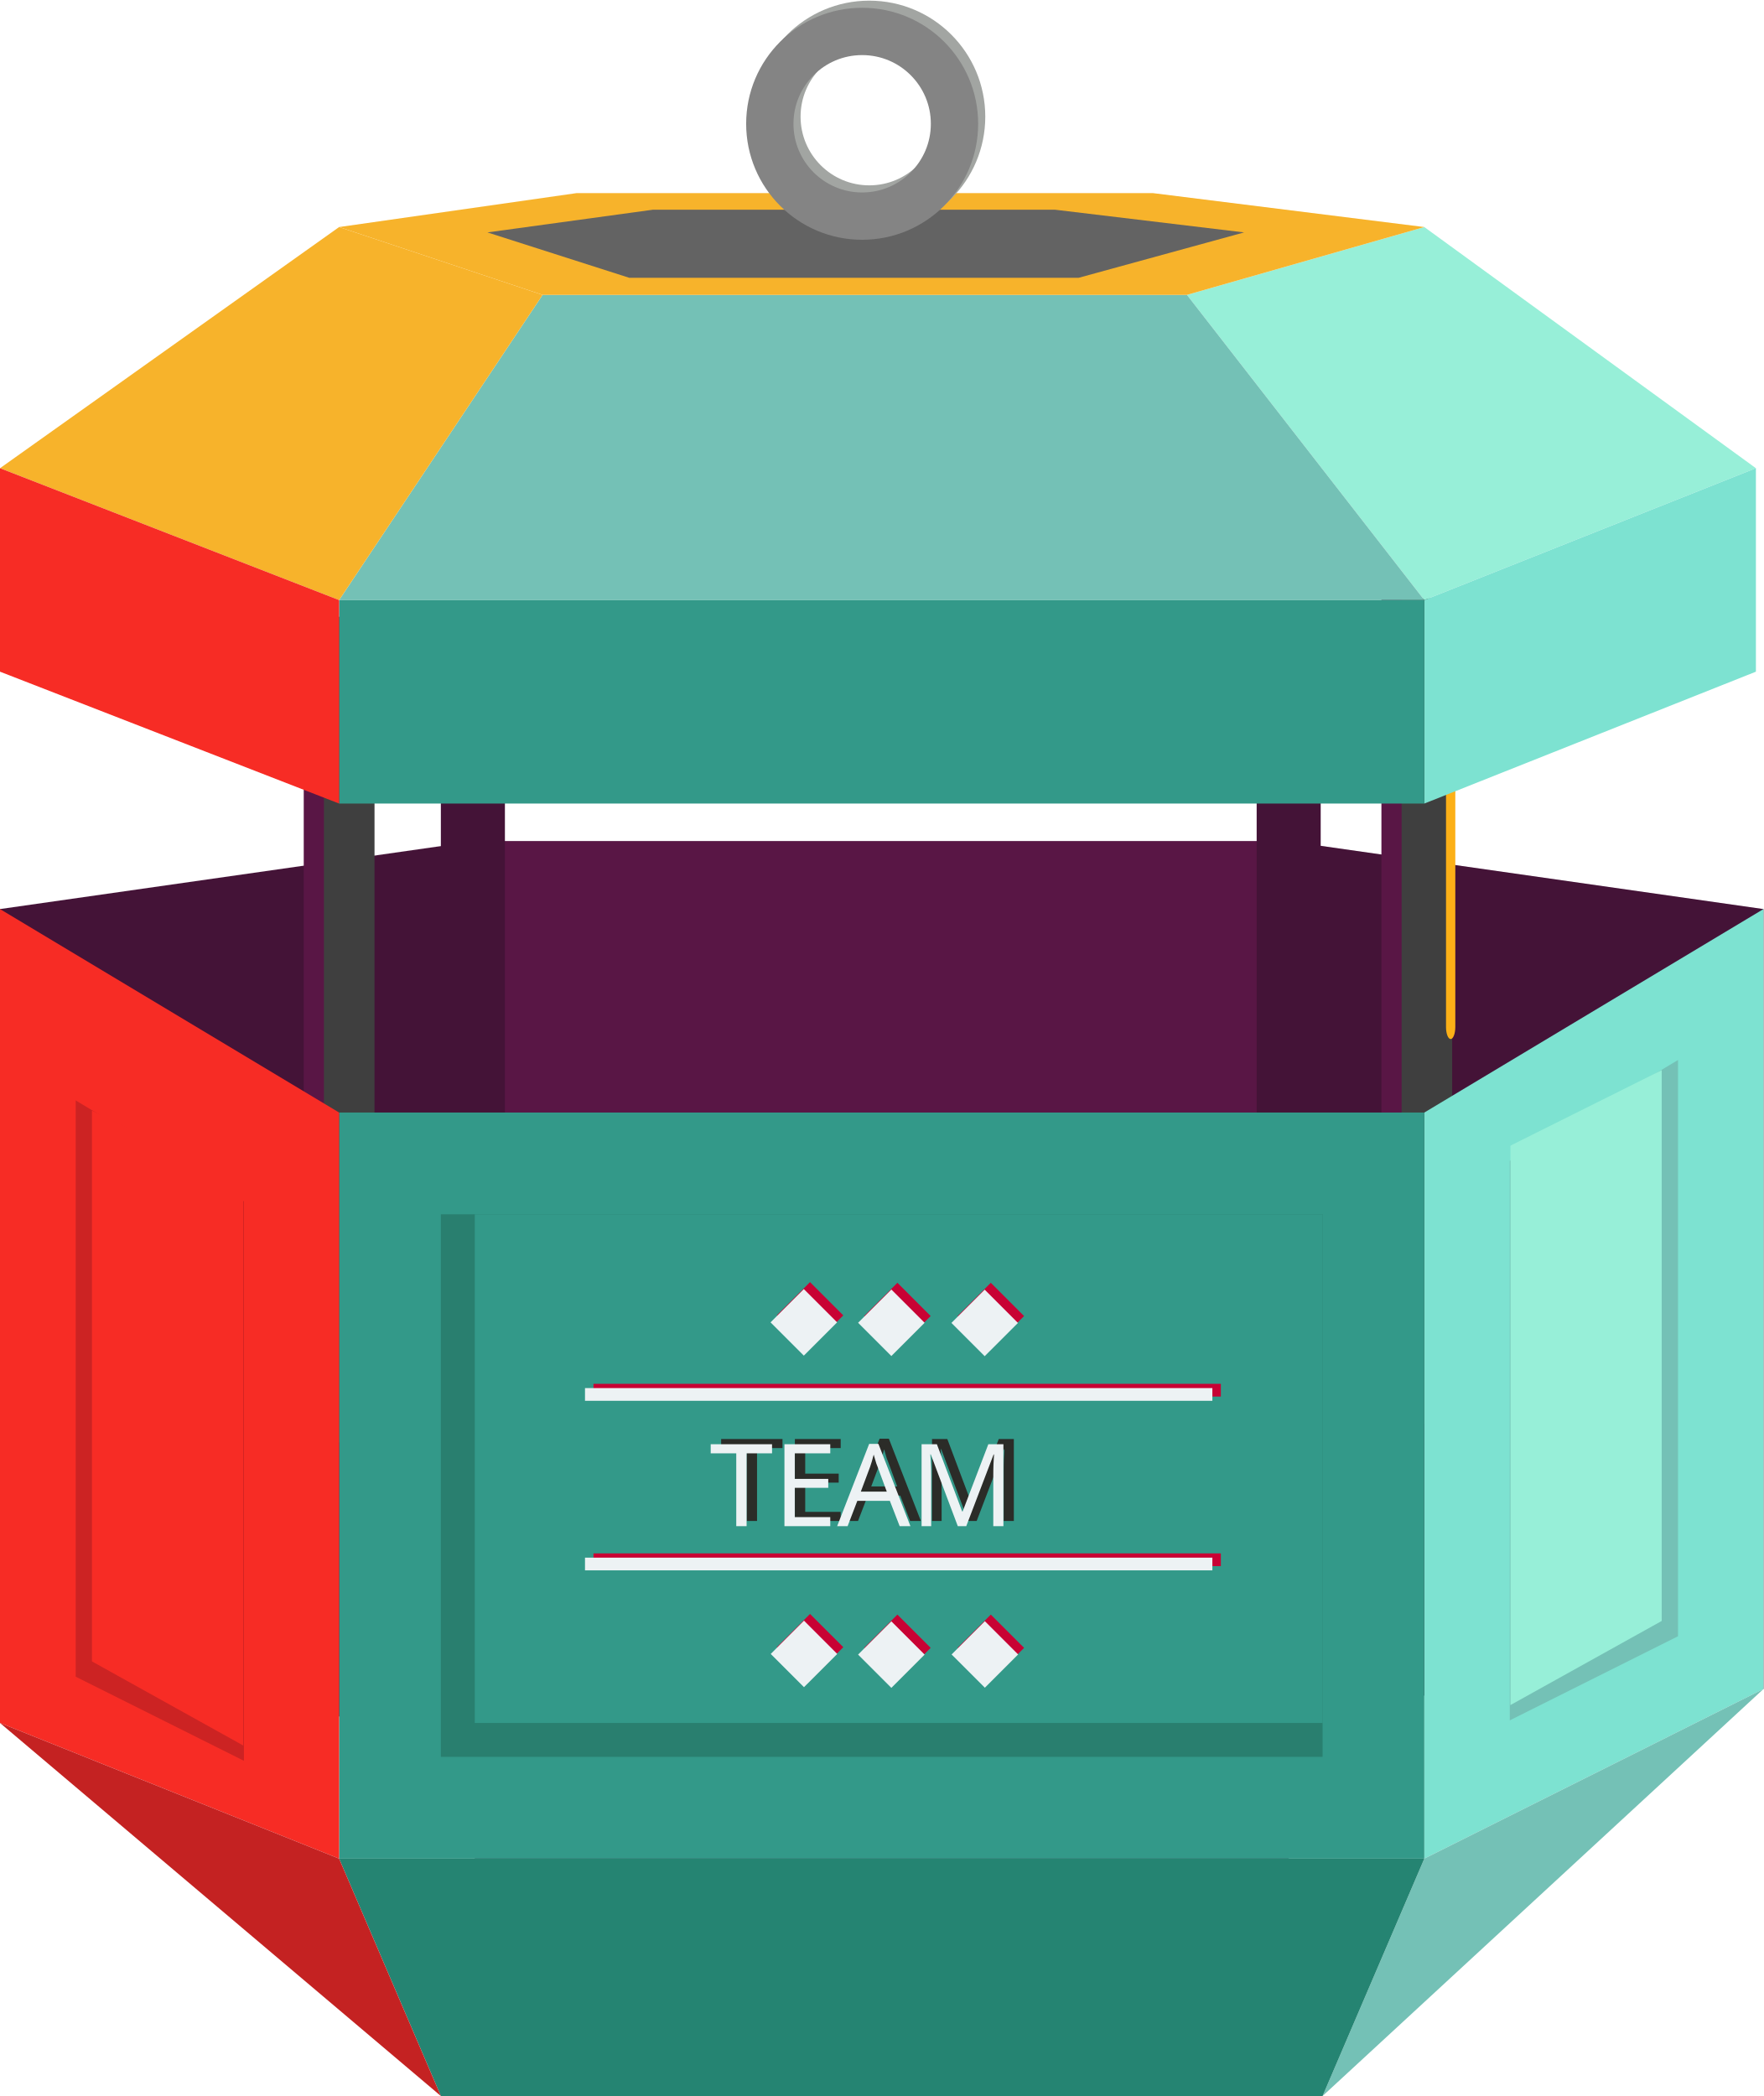
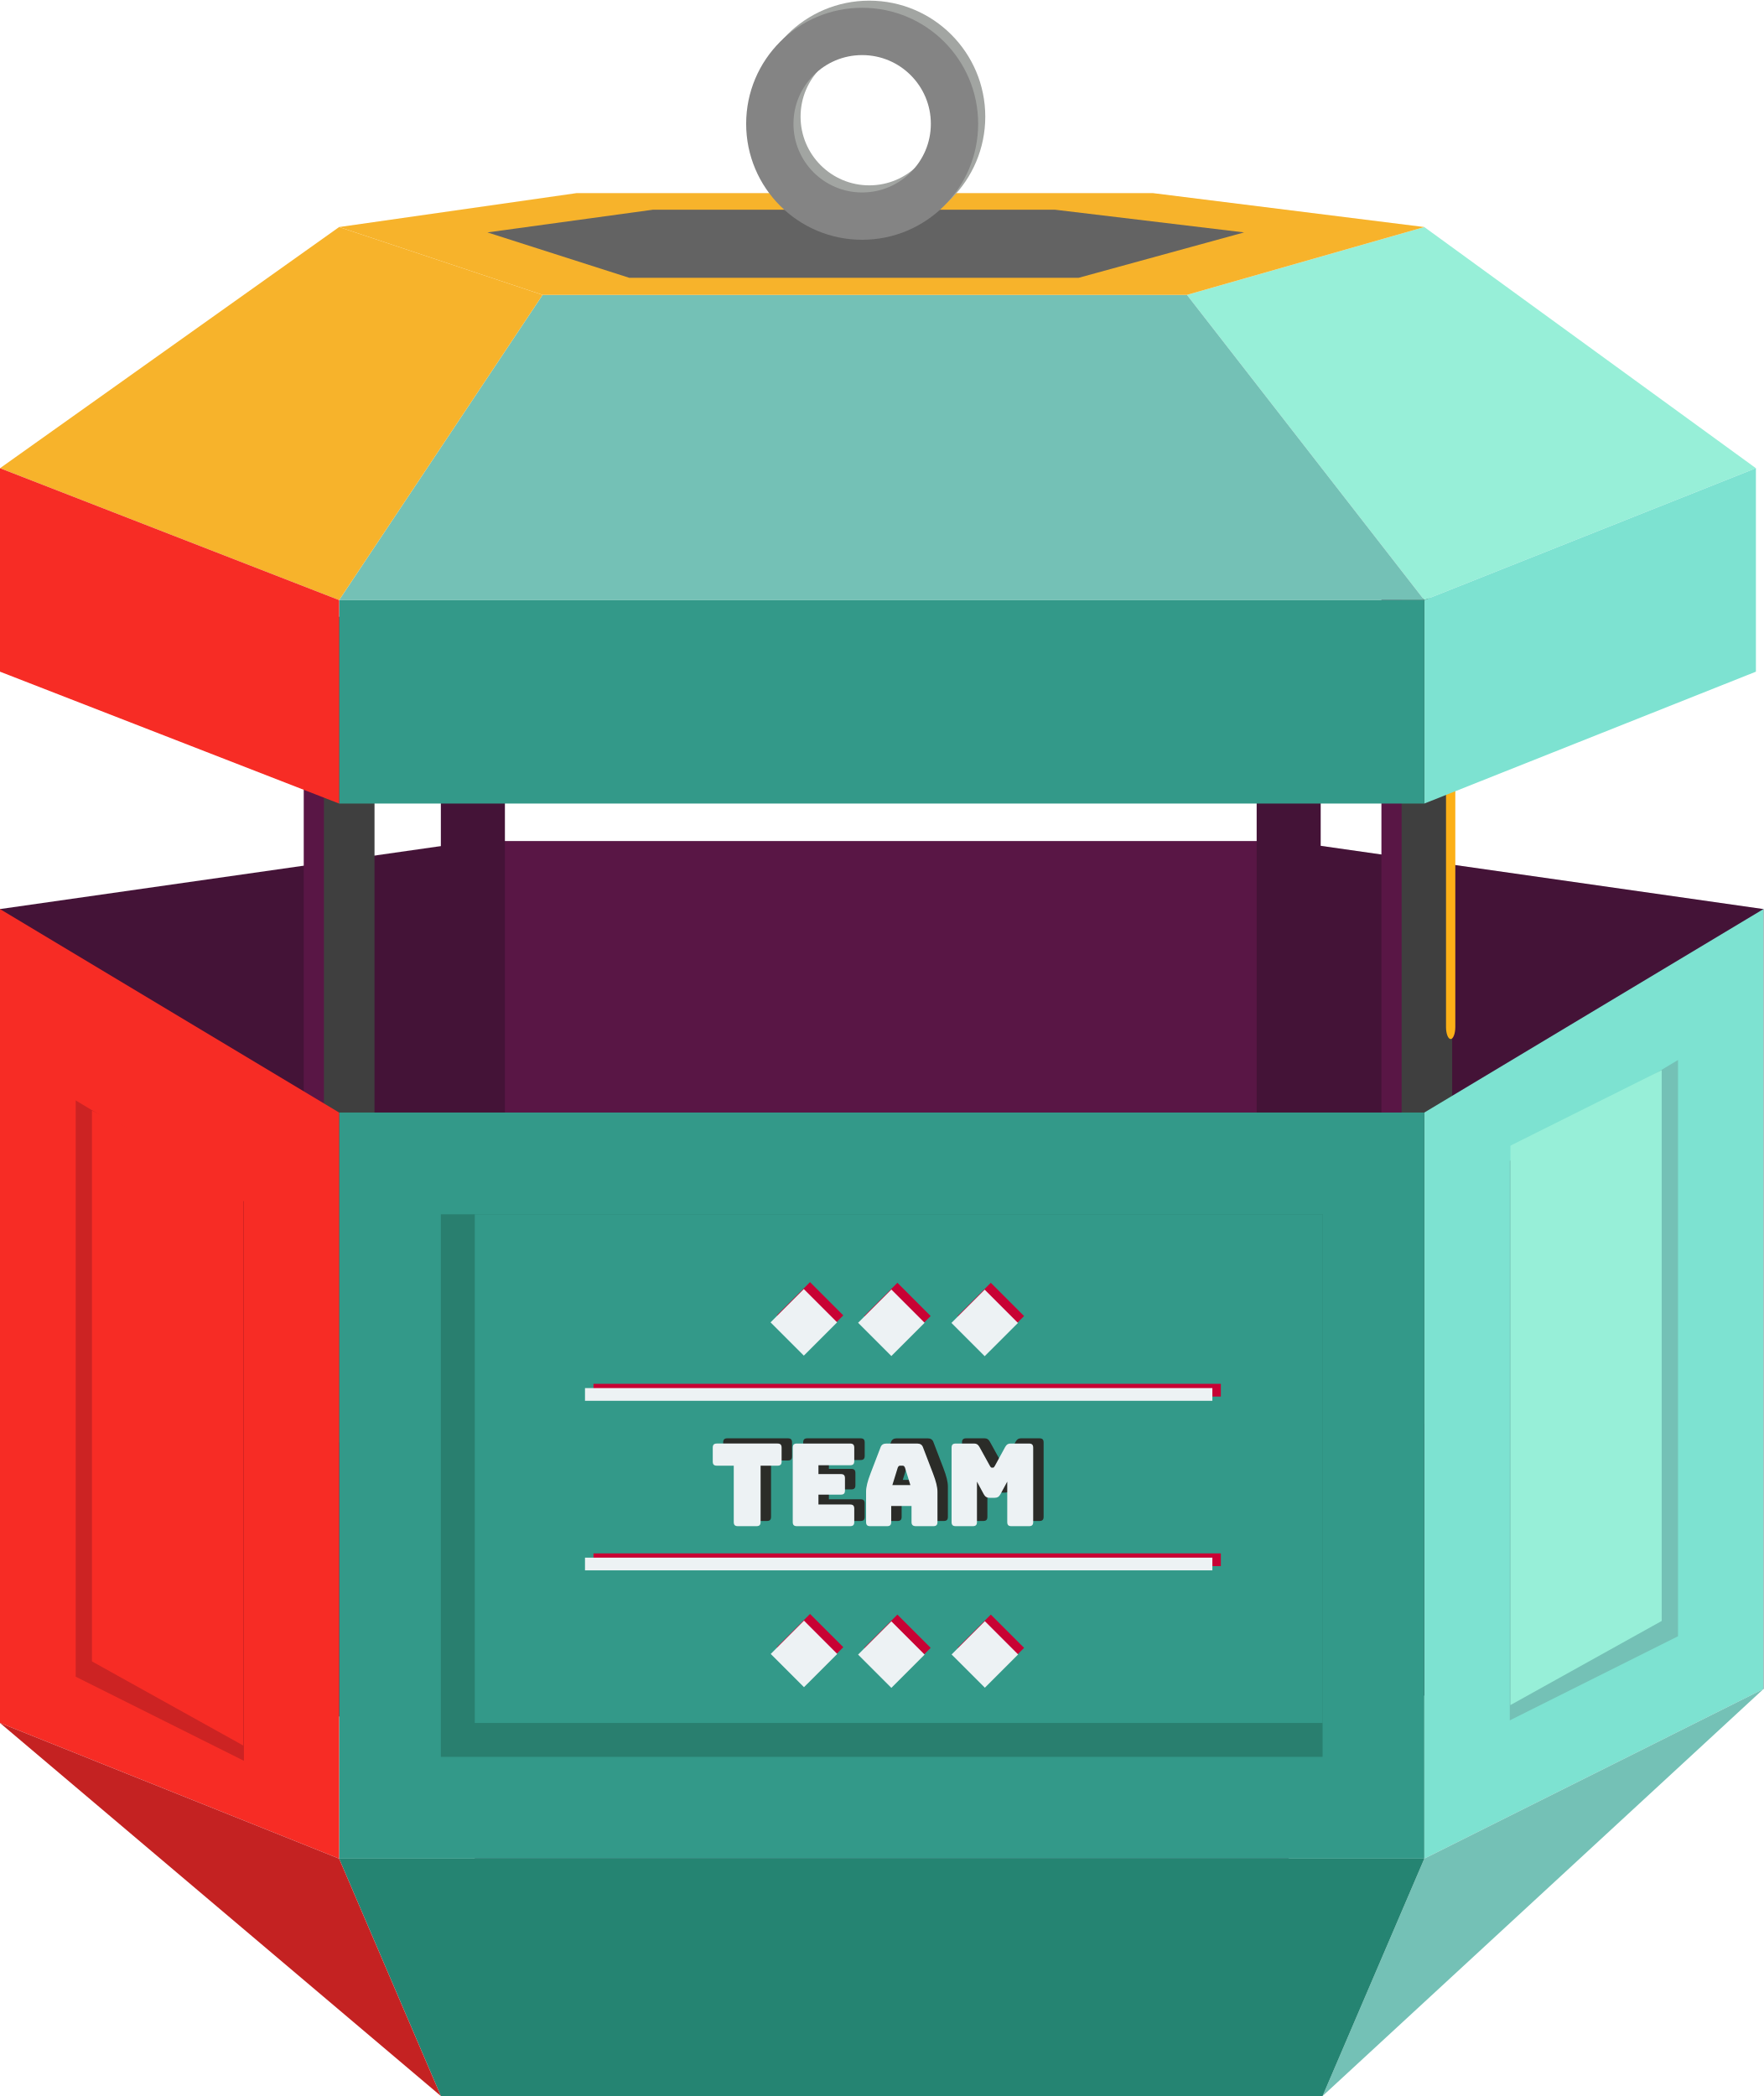
<svg xmlns="http://www.w3.org/2000/svg" version="1.1" id="Layer_1" x="0px" y="0px" width="260.934px" height="310.141px" viewBox="0 285.14 260.934 310.141" enable-background="new 0 285.14 260.934 310.141" xml:space="preserve">
  <g id="Layer_1_1_" display="none">
    <polygon display="inline" fill="#441337" points="0,419.527 70.302,409.484 190.821,409.484 261.122,419.527 261.122,535.019    0,540.044  " />
    <rect x="70.302" y="409.484" display="inline" fill="#591645" width="120.519" height="150.646" />
    <path display="inline" fill="#441337" d="M74.765,467.228c0,2.621-2.123,4.744-4.742,4.744l0,0c-2.621,0-4.743-2.123-4.743-4.744   v-73.646c0-2.621,2.123-4.742,4.743-4.742l0,0c2.619,0,4.742,2.121,4.742,4.742V467.228L74.765,467.228z" />
    <path display="inline" fill="#441337" d="M195.561,464.876c0,2.621-2.121,4.742-4.74,4.742l0,0c-2.62,0-4.743-2.121-4.743-4.742   v-73.65c0-2.617,2.123-4.742,4.743-4.742l0,0c2.619,0,4.74,2.125,4.74,4.742V464.876z" />
    <rect x="205.357" y="373.511" display="inline" fill="#3F3F3F" width="9.672" height="122.264" />
    <rect x="204.553" y="373.511" display="inline" fill="#591645" width="2.988" height="122.264" />
    <path display="inline" fill="#FCB017" d="M215.494,436.99c0,0.982-0.311,1.785-0.688,1.785l0,0c-0.379,0-0.688-0.803-0.688-1.785   v-51.881c0-0.984,0.309-1.785,0.688-1.785l0,0c0.378,0,0.688,0.801,0.688,1.785V436.99z" />
    <rect x="45.782" y="376.25" display="inline" fill="#3F3F3F" width="9.673" height="122.262" />
    <rect x="44.976" y="376.25" display="inline" fill="#591645" width="2.989" height="122.262" />
    <polygon display="inline" fill="#F42246" points="175.755,328.58 210.904,373.775 260.005,354.246 210.904,318.537  " />
    <polygon display="inline" fill="#EF233C" points="210.904,373.775 210.904,403.902 260.005,384.375 260.005,354.246  " />
    <polygon display="inline" fill="#EF233C" points="210.904,449.654 210.904,560.132 261.122,535.019 261.122,419.527  " />
    <polygon display="inline" fill="#D90429" points="210.904,560.132 195.842,595.281 261.122,535.019  " />
    <polygon display="inline" fill="#D90429" points="210.904,373.775 50.214,373.775 80.345,328.58 175.755,328.58  " />
    <rect x="50.214" y="373.775" display="inline" fill="#CC0937" width="160.69" height="30.127" />
    <rect x="50.214" y="449.654" display="inline" fill="#CC0937" width="160.69" height="110.479" />
    <polygon display="inline" fill="#C80234" points="50.214,560.132 210.904,560.132 195.842,595.281 65.28,595.281  " />
    <polygon display="inline" fill="#2B2D42" points="50.214,449.654 0,419.527 0,540.044 50.214,560.132  " />
    <polygon display="inline" fill="#212333" points="50.214,560.132 0,540.044 65.28,595.281  " />
    <polygon display="inline" fill="#363951" points="50.214,373.775 0,354.246 50.214,318.537 80.345,328.58  " />
    <polygon display="inline" fill="#2B2D42" points="0,354.246 50.214,373.775 50.214,403.902 0,384.375  " />
    <polyline display="inline" fill="#EF233C" points="85.366,313.513 50.214,318.537 80.345,328.58 175.755,328.58 210.904,318.537    170.733,313.513  " />
    <polyline display="inline" fill="#636363" points="96.687,315.968 72.176,319.33 93.184,326.054 159.709,326.054 184.219,319.33    156.209,315.968  " />
    <rect x="65.28" y="464.72" display="inline" fill="#AF0B3A" width="130.562" height="80.348" />
    <rect x="70.302" y="464.72" display="inline" fill="#CC0937" width="125.539" height="75.324" />
    <path display="inline" fill="none" d="M30.181,403.65" />
    <path display="inline" fill="none" d="M258.46,370.169" />
    <line display="inline" fill="none" x1="33.323" y1="390.406" x2="9.607" y2="390.406" />
    <polygon display="inline" fill="#CC0530" points="223.558,456.82 248.47,441.873 248.47,527.203 223.558,539.66  " />
    <polygon display="inline" fill="#D90429" points="223.655,454.558 246.056,443.38 246.056,524.941 223.655,537.394  " />
    <polygon display="inline" fill="#1F202D" points="36.117,462.806 11.207,447.861 11.207,533.189 36.117,545.646  " />
    <polygon display="inline" fill="#282A3A" points="36.019,460.544 13.617,449.365 13.617,530.929 36.019,543.384  " />
    <rect x="87.876" y="514.935" display="inline" fill="#C80234" width="92.9" height="1.885" />
    <rect x="87.876" y="489.826" display="inline" fill="#C80234" width="92.9" height="1.883" />
    <rect x="86.623" y="515.564" display="inline" fill="#EDF2F4" width="92.898" height="1.881" />
    <rect x="86.623" y="490.457" display="inline" fill="#EDF2F4" width="92.898" height="1.883" />
    <rect x="129.39" y="525.441" transform="matrix(-0.707 0.7072 -0.7072 -0.707 600.8635 808.928)" display="inline" fill="#2B2D42" width="6.968" height="6.967" />
    <rect x="116.456" y="525.339" transform="matrix(-0.7071 0.7071 -0.7071 -0.7071 578.6825 817.9454)" display="inline" fill="#2B2D42" width="6.966" height="6.966" />
    <rect x="143.223" y="525.44" transform="matrix(-0.707 0.7072 -0.7072 -0.707 624.4769 799.1455)" display="inline" fill="#2B2D42" width="6.968" height="6.968" />
    <rect x="128.513" y="526.412" transform="matrix(-0.707 0.7072 -0.7072 -0.707 600.0536 811.2068)" display="inline" fill="#EDF2F4" width="6.968" height="6.968" />
    <polygon display="inline" fill="#EDF2F4" points="123.976,529.822 119.05,534.746 114.124,529.822 119.05,524.892  " />
    <rect x="142.343" y="526.416" transform="matrix(-0.707 0.7072 -0.7072 -0.707 623.6902 801.3845)" display="inline" fill="#EDF2F4" width="6.967" height="6.967" />
    <rect x="129.395" y="476.302" transform="matrix(-0.7072 0.707 -0.707 -0.7072 566.0728 725.1272)" display="inline" fill="#2B2D42" width="6.967" height="6.965" />
    <rect x="116.457" y="476.204" transform="matrix(-0.7071 0.7071 -0.7071 -0.7071 543.9398 734.0668)" display="inline" fill="#2B2D42" width="6.966" height="6.965" />
    <rect x="143.227" y="476.3" transform="matrix(-0.7072 0.707 -0.707 -0.7072 589.6625 715.3896)" display="inline" fill="#2B2D42" width="6.967" height="6.967" />
    <rect x="128.529" y="477.323" transform="matrix(-0.7074 0.7068 -0.7068 -0.7074 565.2421 727.6107)" display="inline" fill="#EDF2F4" width="6.966" height="6.965" />
    <rect x="115.548" y="477.221" transform="matrix(-0.7071 0.7071 -0.7071 -0.7071 543.1081 736.4464)" display="inline" fill="#EDF2F4" width="6.966" height="6.967" />
    <rect x="142.346" y="477.278" transform="matrix(-0.7072 0.707 -0.707 -0.7072 588.8473 717.6804)" display="inline" fill="#EDF2F4" width="6.965" height="6.965" />
    <circle display="inline" fill="none" stroke="#A2A5A2" stroke-width="7" stroke-miterlimit="10" cx="128.716" cy="302.19" r="13.674" />
    <circle display="inline" fill="none" stroke="#848484" stroke-width="7" stroke-miterlimit="10" cx="127.663" cy="303.246" r="13.674" />
    <g display="inline">
      <text transform="matrix(1 0 0 1 78.2849 510.8101)" fill="#EDF2F4" font-family="'Bungee-Regular'" font-size="18.538">PROSHOWS</text>
    </g>
  </g>
  <g id="Layer_2" display="none">
    <polygon display="inline" fill="#441337" points="0,419.449 70.245,409.414 190.665,409.414 260.908,419.449 260.908,534.847    0,539.867  " />
    <rect x="70.245" y="409.414" display="inline" fill="#591645" width="120.42" height="150.523" />
    <path display="inline" fill="#441337" d="M74.703,467.113c0,2.619-2.121,4.738-4.738,4.738l0,0c-2.618,0-4.738-2.119-4.738-4.738   v-73.588c0-2.617,2.121-4.74,4.738-4.74l0,0c2.617,0,4.738,2.123,4.738,4.74V467.113z" />
    <path display="inline" fill="#441337" d="M195.401,464.761c0,2.619-2.119,4.738-4.736,4.738l0,0c-2.618,0-4.738-2.119-4.738-4.738   v-73.59c0-2.615,2.12-4.74,4.738-4.74l0,0c2.617,0,4.736,2.125,4.736,4.74V464.761z" />
    <rect x="205.189" y="373.472" display="inline" fill="#3F3F3F" width="9.664" height="122.162" />
    <rect x="204.385" y="373.472" display="inline" fill="#591645" width="2.985" height="122.162" />
    <path display="inline" fill="#FCB017" d="M215.317,436.898c0,0.982-0.312,1.783-0.689,1.783l0,0c-0.378,0-0.686-0.801-0.686-1.783   V385.06c0-0.982,0.308-1.785,0.686-1.785l0,0c0.379,0,0.689,0.803,0.689,1.785V436.898z" />
    <rect x="45.744" y="376.208" display="inline" fill="#3F3F3F" width="9.666" height="122.158" />
    <rect x="44.939" y="376.208" display="inline" fill="#591645" width="2.986" height="122.158" />
    <polygon display="inline" fill="#1C7293" points="175.612,328.576 210.732,373.734 259.792,354.22 210.732,318.542  " />
    <polygon display="inline" fill="#2283A0" points="210.732,373.734 210.732,403.837 259.792,384.326 259.792,354.22  " />
    <polygon display="inline" fill="#2283A0" points="210.732,449.552 210.732,559.937 260.908,534.847 260.908,419.449  " />
    <polygon display="inline" fill="#065A82" points="210.732,559.937 195.681,595.058 260.908,534.847  " />
    <polygon display="inline" fill="#065A82" points="210.732,373.734 50.173,373.734 80.279,328.576 175.612,328.576  " />
    <rect x="50.173" y="373.734" display="inline" fill="#1B3B6F" width="160.56" height="30.104" />
    <rect x="50.173" y="449.552" display="inline" fill="#1B3B6F" width="160.56" height="110.387" />
    <polygon display="inline" fill="#1B3A60" points="50.173,559.937 210.732,559.937 195.681,595.058 65.226,595.058  " />
    <polygon display="inline" fill="#985277" points="50.173,449.552 0,419.449 0,539.867 50.173,559.937  " />
    <polygon display="inline" fill="#5C374C" points="50.173,559.937 0,539.867 65.226,595.058  " />
    <polygon display="inline" fill="#CE6A85" points="50.173,373.734 0,354.22 50.173,318.542 80.279,328.576  " />
    <polygon display="inline" fill="#985277" points="0,354.22 50.173,373.734 50.173,403.837 0,384.326  " />
    <polyline display="inline" fill="#9EB3C2" points="85.296,313.523 50.173,318.542 80.279,328.576 175.612,328.576 210.732,318.542    170.594,313.523  " />
    <polyline display="inline" fill="#636363" points="96.608,315.976 72.117,319.335 93.107,326.054 159.579,326.054 184.068,319.335    156.082,315.976  " />
    <rect x="65.226" y="464.607" display="inline" fill="#21295C" width="130.455" height="80.277" />
    <rect x="70.245" y="464.607" display="inline" fill="#1B3B6F" width="125.437" height="75.26" />
    <path display="inline" fill="none" d="M30.156,403.585" />
    <path display="inline" fill="none" d="M258.249,370.132" />
    <line display="inline" fill="none" x1="33.296" y1="390.353" x2="9.6" y2="390.353" />
    <polygon display="inline" fill="#1B3B6F" points="223.375,456.712 248.267,441.777 248.267,527.037 223.375,539.482  " />
    <polygon display="inline" fill="#1C7293" points="223.472,454.453 245.854,443.285 245.854,524.777 223.472,537.22  " />
    <polygon display="inline" fill="#771753" points="36.088,462.693 11.197,447.759 11.197,533.019 36.088,545.464  " />
    <polygon display="inline" fill="#8C4C71" points="35.99,460.433 13.606,449.261 13.606,530.759 35.99,543.205  " />
    <rect x="87.804" y="514.779" display="inline" fill="#C80234" width="92.824" height="1.885" />
    <rect x="87.804" y="489.691" display="inline" fill="#C80234" width="92.824" height="1.881" />
    <rect x="86.552" y="515.408" display="inline" fill="#EDF2F4" width="92.822" height="1.881" />
    <rect x="86.552" y="490.322" display="inline" fill="#EDF2F4" width="92.822" height="1.881" />
    <polygon display="inline" fill="#C80234" points="137.694,528.755 132.771,533.681 127.85,528.755 132.771,523.835  " />
    <rect x="116.361" y="525.176" transform="matrix(-0.7072 0.707 -0.707 -0.7072 578.369 817.7749)" display="inline" fill="#C80234" width="6.961" height="6.959" />
    <polygon display="inline" fill="#C80234" points="151.517,528.755 146.594,533.681 141.67,528.755 146.594,523.835  " />
    <rect x="128.38" y="526.292" transform="matrix(-0.707 0.7072 -0.7072 -0.707 599.7349 811.0928)" display="inline" fill="#EDF2F4" width="6.963" height="6.963" />
    <polygon display="inline" fill="#EDF2F4" points="123.874,529.654 118.953,534.574 114.03,529.654 118.953,524.728  " />
    <rect x="142.212" y="526.272" transform="matrix(-0.707 0.7072 -0.7072 -0.707 623.3322 801.276)" display="inline" fill="#EDF2F4" width="6.963" height="6.961" />
    <rect x="129.299" y="476.158" transform="matrix(-0.7072 0.707 -0.707 -0.7072 565.8008 724.9469)" display="inline" fill="#C80234" width="6.961" height="6.96" />
    <rect x="116.362" y="476.08" transform="matrix(-0.7071 0.7071 -0.7071 -0.7071 543.6826 733.9174)" display="inline" fill="#C80234" width="6.961" height="6.959" />
    <rect x="143.108" y="476.178" transform="matrix(-0.707 0.7072 -0.7072 -0.707 589.4381 715.1318)" display="inline" fill="#C80234" width="6.963" height="6.963" />
    <rect x="128.425" y="477.197" transform="matrix(-0.7073 0.7069 -0.7069 -0.7073 564.9919 727.4257)" display="inline" fill="#EDF2F4" width="6.96" height="6.961" />
    <rect x="115.466" y="477.075" transform="matrix(-0.707 0.7072 -0.7072 -0.707 542.9089 736.167)" display="inline" fill="#EDF2F4" width="6.962" height="6.961" />
    <rect x="142.208" y="477.193" transform="matrix(-0.7073 0.7069 -0.7069 -0.7073 588.5208 717.6741)" display="inline" fill="#EDF2F4" width="6.96" height="6.959" />
    <circle display="inline" fill="none" stroke="#A2A5A2" stroke-width="7" stroke-miterlimit="10" cx="128.611" cy="302.209" r="13.662" />
    <circle display="inline" fill="none" stroke="#848484" stroke-width="7" stroke-miterlimit="10" cx="127.558" cy="303.264" r="13.662" />
    <text transform="matrix(1 0 0 1 79.5066 508.4019)" display="inline" fill="#CC0937" font-family="'Bungee-Regular'" font-size="16.98">CONTACT US</text>
    <g display="inline">
      <text transform="matrix(1 0 0 1 77.9626 509.9468)" fill="#EDF2F4" font-family="'Bungee-Regular'" font-size="16.98">CONTACT US</text>
    </g>
  </g>
  <g id="Layer_3">
    <polygon fill="#441337" points="0,419.652 70.251,409.617 190.684,409.617 260.933,419.652 260.933,535.062 0,540.083  " />
    <rect x="70.251" y="409.617" fill="#591645" width="120.434" height="150.541" />
    <path fill="#441337" d="M74.71,467.322c0,2.619-2.121,4.738-4.737,4.738l0,0c-2.619,0-4.74-2.119-4.74-4.738v-73.596   c0-2.617,2.121-4.738,4.74-4.738l0,0c2.616,0,4.737,2.121,4.737,4.738V467.322z" />
    <path fill="#441337" d="M195.42,464.97c0,2.619-2.12,4.738-4.735,4.738l0,0c-2.619,0-4.74-2.119-4.74-4.738v-73.596   c0-2.617,2.122-4.742,4.74-4.742l0,0c2.616,0,4.735,2.125,4.735,4.742V464.97z" />
    <rect x="205.209" y="373.671" fill="#3F3F3F" width="9.665" height="122.174" />
    <rect x="204.405" y="373.671" fill="#591645" width="2.986" height="122.174" />
    <path fill="#FCB017" d="M215.338,437.103c0,0.982-0.311,1.783-0.688,1.783l0,0c-0.378,0-0.687-0.801-0.687-1.783v-51.844   c0-0.982,0.309-1.785,0.687-1.785l0,0c0.378,0,0.688,0.803,0.688,1.785V437.103z" />
    <rect x="45.749" y="376.408" fill="#3F3F3F" width="9.667" height="122.172" />
    <rect x="44.944" y="376.408" fill="#591645" width="2.988" height="122.172" />
    <polygon fill="#97EFD8" points="175.629,328.773 210.752,373.935 259.817,354.419 210.752,318.736  " />
    <polygon fill="#7DE2D1" points="210.752,373.935 210.752,404.041 259.817,384.527 259.817,354.419  " />
    <polygon fill="#7DE2D1" points="210.752,449.759 210.752,560.158 260.933,535.062 260.933,419.652  " />
    <polygon fill="#74C1B6" points="210.752,560.158 195.701,595.281 260.933,535.062  " />
    <polygon fill="#74C1B6" points="210.752,373.935 50.178,373.935 80.287,328.773 175.629,328.773  " />
    <rect x="50.178" y="373.935" fill="#339989" width="160.573" height="30.105" />
    <rect x="50.178" y="449.759" fill="#339989" width="160.573" height="110.398" />
    <polygon fill="#258472" points="50.178,560.158 210.752,560.158 195.701,595.281 65.232,595.281  " />
    <polygon fill="#F72C25" points="50.178,449.759 0,419.652 0,540.083 50.178,560.158  " />
    <polygon fill="#C42222" points="50.178,560.158 0,540.083 65.232,595.281  " />
    <polygon fill="#F7B32B" points="50.178,373.935 0,354.419 50.178,318.736 80.287,328.773  " />
    <polygon fill="#F72C25" points="0,354.419 50.178,373.935 50.178,404.041 0,384.527  " />
    <polyline fill="#F7B32B" points="85.304,313.716 50.178,318.736 80.287,328.773 175.629,328.773 210.752,318.736 170.61,313.716     " />
    <polyline fill="#636363" points="96.617,316.169 72.124,319.529 93.117,326.248 159.594,326.248 184.086,319.529 156.097,316.169     " />
    <rect x="65.232" y="464.816" fill="#297F6F" width="130.468" height="80.285" />
    <rect x="70.251" y="464.816" fill="#339989" width="125.45" height="75.268" />
    <path fill="none" d="M30.159,403.789" />
    <path fill="none" d="M258.274,370.332" />
    <line fill="none" x1="33.299" y1="390.554" x2="9.6" y2="390.554" />
    <polygon fill="#74C1B6" points="223.396,456.919 248.291,441.984 248.291,527.251 223.396,539.699  " />
    <polygon fill="#97EFD8" points="223.494,454.66 245.878,443.49 245.878,524.992 223.494,537.437  " />
    <polygon fill="#CC2323" points="36.091,462.902 11.198,447.966 11.198,533.234 36.091,545.681  " />
    <polygon fill="#F72C25" points="35.993,460.64 13.607,449.47 13.607,530.974 35.993,543.421  " />
    <rect x="87.813" y="514.994" fill="#C80234" width="92.833" height="1.883" />
    <rect x="87.813" y="489.902" fill="#C80234" width="92.833" height="1.883" />
    <rect x="86.56" y="515.623" fill="#EDF2F4" width="92.832" height="1.879" />
    <rect x="86.56" y="490.533" fill="#EDF2F4" width="92.832" height="1.881" />
    <polygon fill="#C80234" points="137.708,528.97 132.784,533.896 127.863,528.97 132.784,524.05  " />
    <rect x="116.373" y="525.39" transform="matrix(-0.7071 0.7071 -0.7071 -0.7071 578.5703 818.0895)" fill="#C80234" width="6.961" height="6.961" />
    <polygon fill="#C80234" points="151.532,528.97 146.608,533.896 141.685,528.97 146.608,524.05  " />
    <rect x="128.405" y="526.485" transform="matrix(-0.7071 0.7071 -0.7071 -0.7071 599.8872 811.4492)" fill="#EDF2F4" width="6.963" height="6.961" />
    <polygon fill="#EDF2F4" points="123.886,529.871 118.964,534.789 114.042,529.871 118.964,524.943  " />
    <rect x="142.227" y="526.488" transform="matrix(-0.707 0.7072 -0.7072 -0.707 623.5375 801.5884)" fill="#EDF2F4" width="6.962" height="6.962" />
    <rect x="129.314" y="476.366" transform="matrix(-0.7072 0.707 -0.707 -0.7072 565.9478 725.3329)" fill="#C80234" width="6.962" height="6.959" />
    <rect x="116.373" y="476.29" transform="matrix(-0.7071 0.7071 -0.7071 -0.7071 543.8525 734.2709)" fill="#C80234" width="6.961" height="6.961" />
    <rect x="143.136" y="476.365" transform="matrix(-0.7072 0.707 -0.707 -0.7072 589.5465 715.5627)" fill="#C80234" width="6.962" height="6.962" />
    <rect x="128.411" y="477.38" transform="matrix(-0.7073 0.7069 -0.7069 -0.7073 565.0985 727.7468)" fill="#EDF2F4" width="6.96" height="6.96" />
    <rect x="115.466" y="477.303" transform="matrix(-0.707 0.7072 -0.7072 -0.707 543.0468 736.6005)" fill="#EDF2F4" width="6.963" height="6.963" />
    <rect x="142.232" y="477.384" transform="matrix(-0.7072 0.707 -0.707 -0.7072 588.7196 717.9403)" fill="#EDF2F4" width="6.959" height="6.96" />
    <circle fill="none" stroke="#A2A5A2" stroke-width="7" stroke-miterlimit="10" cx="128.624" cy="302.401" r="13.665" />
    <path fill="none" stroke="#848484" stroke-width="7" stroke-miterlimit="10" d="M141.235,303.457   c0-7.546-6.118-13.665-13.665-13.665s-13.663,6.118-13.663,13.665c0,7.545,6.116,13.662,13.663,13.662   S141.235,311.001,141.235,303.457z" />
-     <text transform="matrix(1 0 0 1 106.5325 510.1938)" fill="#2B2C28" font-family="'Bungee-Regular'" font-size="16.981">TEAM</text>
+     <g enable-background="new    ">
+       <path fill="#2B2C28" d="M113.478,510.194h-2.751c-0.215,0-0.371-0.048-0.467-0.145c-0.097-0.096-0.145-0.252-0.145-0.467v-8.338    h-2.496c-0.215,0-0.371-0.048-0.467-0.145c-0.096-0.096-0.144-0.252-0.144-0.467v-2.055c0-0.215,0.048-0.371,0.144-0.467    c0.096-0.097,0.252-0.145,0.467-0.145h8.966c0.215,0,0.371,0.048,0.467,0.145c0.096,0.096,0.144,0.252,0.144,0.467v2.055    c0,0.215-0.048,0.371-0.144,0.467c-0.096,0.097-0.252,0.145-0.467,0.145h-2.496v8.338c0,0.215-0.048,0.371-0.145,0.467    C113.848,510.146,113.693,510.194,113.478,510.194z" />
+       <path fill="#2B2C28" d="M127.335,510.194h-7.879c-0.215,0-0.371-0.048-0.467-0.145c-0.096-0.096-0.144-0.252-0.144-0.467v-11.004    c0-0.215,0.048-0.371,0.144-0.467c0.096-0.097,0.252-0.145,0.467-0.145h7.879c0.215,0,0.371,0.048,0.467,0.145    c0.096,0.096,0.145,0.252,0.145,0.467v1.987c0,0.215-0.048,0.37-0.145,0.467c-0.096,0.096-0.252,0.145-0.467,0.145h-4.687v1.307    h3.312c0.215,0,0.371,0.049,0.467,0.145c0.096,0.097,0.145,0.252,0.145,0.467v1.817c0,0.215-0.048,0.371-0.145,0.467    c-0.096,0.097-0.252,0.145-0.467,0.145h-3.312v1.461h4.687c0.215,0,0.371,0.048,0.467,0.144c0.096,0.097,0.145,0.252,0.145,0.468    v1.986c0,0.215-0.048,0.371-0.145,0.467C127.705,510.146,127.55,510.194,127.335,510.194z" />
+       <path fill="#2B2C28" d="M133.413,509.583c0,0.215-0.048,0.371-0.144,0.467c-0.097,0.097-0.252,0.145-0.467,0.145h-2.496    c-0.215,0-0.371-0.048-0.467-0.145c-0.097-0.096-0.145-0.252-0.145-0.467v-4.483c0-0.339,0.054-0.729,0.161-1.171    c0.107-0.442,0.274-0.957,0.501-1.546l1.478-3.854c0.068-0.192,0.172-0.334,0.314-0.425s0.326-0.136,0.552-0.136h4.568    c0.215,0,0.393,0.045,0.535,0.136s0.247,0.232,0.314,0.425l1.477,3.854c0.227,0.589,0.394,1.104,0.501,1.546    c0.107,0.441,0.162,0.832,0.162,1.171v4.483c0,0.215-0.048,0.371-0.145,0.467c-0.096,0.097-0.252,0.145-0.467,0.145h-2.564    c-0.227,0-0.394-0.048-0.501-0.145c-0.107-0.096-0.161-0.252-0.161-0.467v-2.377h-3.006V509.583z M134.382,501.534l-0.798,2.581    h2.666l-0.798-2.581c-0.045-0.103-0.094-0.176-0.145-0.221c-0.051-0.046-0.11-0.068-0.178-0.068h-0.425    c-0.068,0-0.127,0.022-0.178,0.068C134.475,501.358,134.427,501.431,134.382,501.534z" />
+       <path fill="#2B2C28" d="M145.488,510.194h-2.53c-0.215,0-0.371-0.048-0.467-0.145c-0.096-0.096-0.144-0.252-0.144-0.467v-11.004    c0-0.215,0.048-0.371,0.144-0.467c0.096-0.097,0.252-0.145,0.467-0.145h2.734c0.181,0,0.331,0.04,0.45,0.119    c0.119,0.079,0.229,0.209,0.332,0.391l1.528,2.768c0.056,0.102,0.104,0.176,0.144,0.221c0.04,0.046,0.094,0.068,0.162,0.068h0.153    c0.068,0,0.122-0.022,0.161-0.068c0.04-0.045,0.087-0.119,0.145-0.221l1.511-2.768c0.102-0.182,0.212-0.312,0.331-0.391    s0.269-0.119,0.45-0.119h2.751c0.215,0,0.371,0.048,0.467,0.145c0.096,0.096,0.145,0.252,0.145,0.467v11.004    c0,0.215-0.048,0.371-0.145,0.467c-0.096,0.097-0.252,0.145-0.467,0.145h-2.615c-0.215,0-0.371-0.048-0.467-0.145    c-0.096-0.096-0.144-0.252-0.144-0.467v-5.978l-1.002,1.852c-0.102,0.192-0.224,0.331-0.365,0.416    c-0.142,0.084-0.32,0.127-0.535,0.127h-0.679c-0.215,0-0.394-0.043-0.535-0.127c-0.142-0.085-0.263-0.224-0.365-0.416    l-1.001-1.852v5.978c0,0.215-0.048,0.371-0.145,0.467C145.858,510.146,145.702,510.194,145.488,510.194z" />
+     </g>
    <g>
-       <text transform="matrix(1 0 0 1 104.989 510.9653)" fill="#EDF2F4" font-family="'Bungee-Regular'" font-size="16.981">TEAM</text>
+       <g enable-background="new    ">
+         <path fill="#EDF2F4" d="M111.934,510.965h-2.751c-0.215,0-0.371-0.048-0.467-0.145c-0.097-0.096-0.145-0.252-0.145-0.467v-8.338     h-2.496c-0.215,0-0.371-0.048-0.467-0.145c-0.096-0.096-0.144-0.252-0.144-0.467v-2.055c0-0.215,0.048-0.371,0.144-0.467     c0.096-0.097,0.252-0.145,0.467-0.145h8.966c0.215,0,0.371,0.048,0.467,0.145c0.096,0.096,0.144,0.252,0.144,0.467v2.055     c0,0.215-0.048,0.371-0.144,0.467c-0.096,0.097-0.252,0.145-0.467,0.145h-2.496v8.338c0,0.215-0.048,0.371-0.145,0.467     C112.305,510.917,112.149,510.965,111.934,510.965z" />
+         <path fill="#EDF2F4" d="M125.791,510.965h-7.879c-0.215,0-0.371-0.048-0.467-0.145c-0.096-0.096-0.144-0.252-0.144-0.467V499.35     c0-0.215,0.048-0.371,0.144-0.467c0.096-0.097,0.252-0.145,0.467-0.145h7.879c0.215,0,0.371,0.048,0.467,0.145     c0.096,0.096,0.145,0.252,0.145,0.467v1.987c0,0.215-0.048,0.37-0.145,0.467c-0.096,0.096-0.252,0.145-0.467,0.145h-4.687v1.307     h3.312c0.215,0,0.371,0.049,0.467,0.145c0.096,0.097,0.145,0.252,0.145,0.467v1.817c0,0.215-0.048,0.371-0.145,0.467     c-0.096,0.097-0.252,0.145-0.467,0.145h-3.312v1.461h4.687c0.215,0,0.371,0.048,0.467,0.144c0.096,0.097,0.145,0.252,0.145,0.468     v1.986c0,0.215-0.048,0.371-0.145,0.467C126.162,510.917,126.006,510.965,125.791,510.965z" />
+         <path fill="#EDF2F4" d="M131.87,510.354c0,0.215-0.048,0.371-0.144,0.467c-0.097,0.097-0.252,0.145-0.467,0.145h-2.496     c-0.215,0-0.371-0.048-0.467-0.145c-0.097-0.096-0.145-0.252-0.145-0.467v-4.483c0-0.339,0.054-0.729,0.161-1.171     c0.107-0.442,0.274-0.957,0.501-1.546l1.478-3.854c0.068-0.192,0.172-0.334,0.314-0.425s0.326-0.136,0.552-0.136h4.568     c0.215,0,0.393,0.045,0.535,0.136s0.247,0.232,0.314,0.425l1.477,3.854c0.227,0.589,0.394,1.104,0.501,1.546     c0.107,0.441,0.162,0.832,0.162,1.171v4.483c0,0.215-0.048,0.371-0.145,0.467c-0.096,0.097-0.252,0.145-0.467,0.145h-2.564     c-0.227,0-0.394-0.048-0.501-0.145c-0.107-0.096-0.161-0.252-0.161-0.467v-2.377h-3.006V510.354z M132.838,502.305l-0.798,2.581     h2.666l-0.798-2.581c-0.045-0.103-0.094-0.176-0.145-0.221c-0.051-0.046-0.11-0.068-0.178-0.068h-0.425     c-0.068,0-0.127,0.022-0.178,0.068C132.931,502.129,132.883,502.203,132.838,502.305z" />
+         <path fill="#EDF2F4" d="M143.944,510.965h-2.53c-0.215,0-0.371-0.048-0.467-0.145c-0.096-0.096-0.144-0.252-0.144-0.467V499.35     c0-0.215,0.048-0.371,0.144-0.467c0.096-0.097,0.252-0.145,0.467-0.145h2.734c0.181,0,0.331,0.04,0.45,0.119     c0.119,0.079,0.229,0.209,0.332,0.391l1.528,2.768c0.056,0.102,0.104,0.176,0.144,0.221c0.04,0.046,0.094,0.068,0.162,0.068     h0.153c0.068,0,0.122-0.022,0.161-0.068c0.04-0.045,0.087-0.119,0.145-0.221l1.511-2.768c0.102-0.182,0.212-0.312,0.331-0.391     s0.269-0.119,0.45-0.119h2.751c0.215,0,0.371,0.048,0.467,0.145c0.096,0.096,0.145,0.252,0.145,0.467v11.004     c0,0.215-0.048,0.371-0.145,0.467c-0.096,0.097-0.252,0.145-0.467,0.145h-2.615c-0.215,0-0.371-0.048-0.467-0.145     c-0.096-0.096-0.144-0.252-0.144-0.467v-5.978l-1.002,1.852c-0.102,0.192-0.224,0.331-0.365,0.416     c-0.142,0.084-0.32,0.127-0.535,0.127h-0.679c-0.215,0-0.394-0.043-0.535-0.127c-0.142-0.085-0.263-0.224-0.365-0.416     l-1.001-1.852v5.978c0,0.215-0.048,0.371-0.145,0.467C144.315,510.917,144.159,510.965,143.944,510.965z" />
+       </g>
    </g>
  </g>
</svg>
